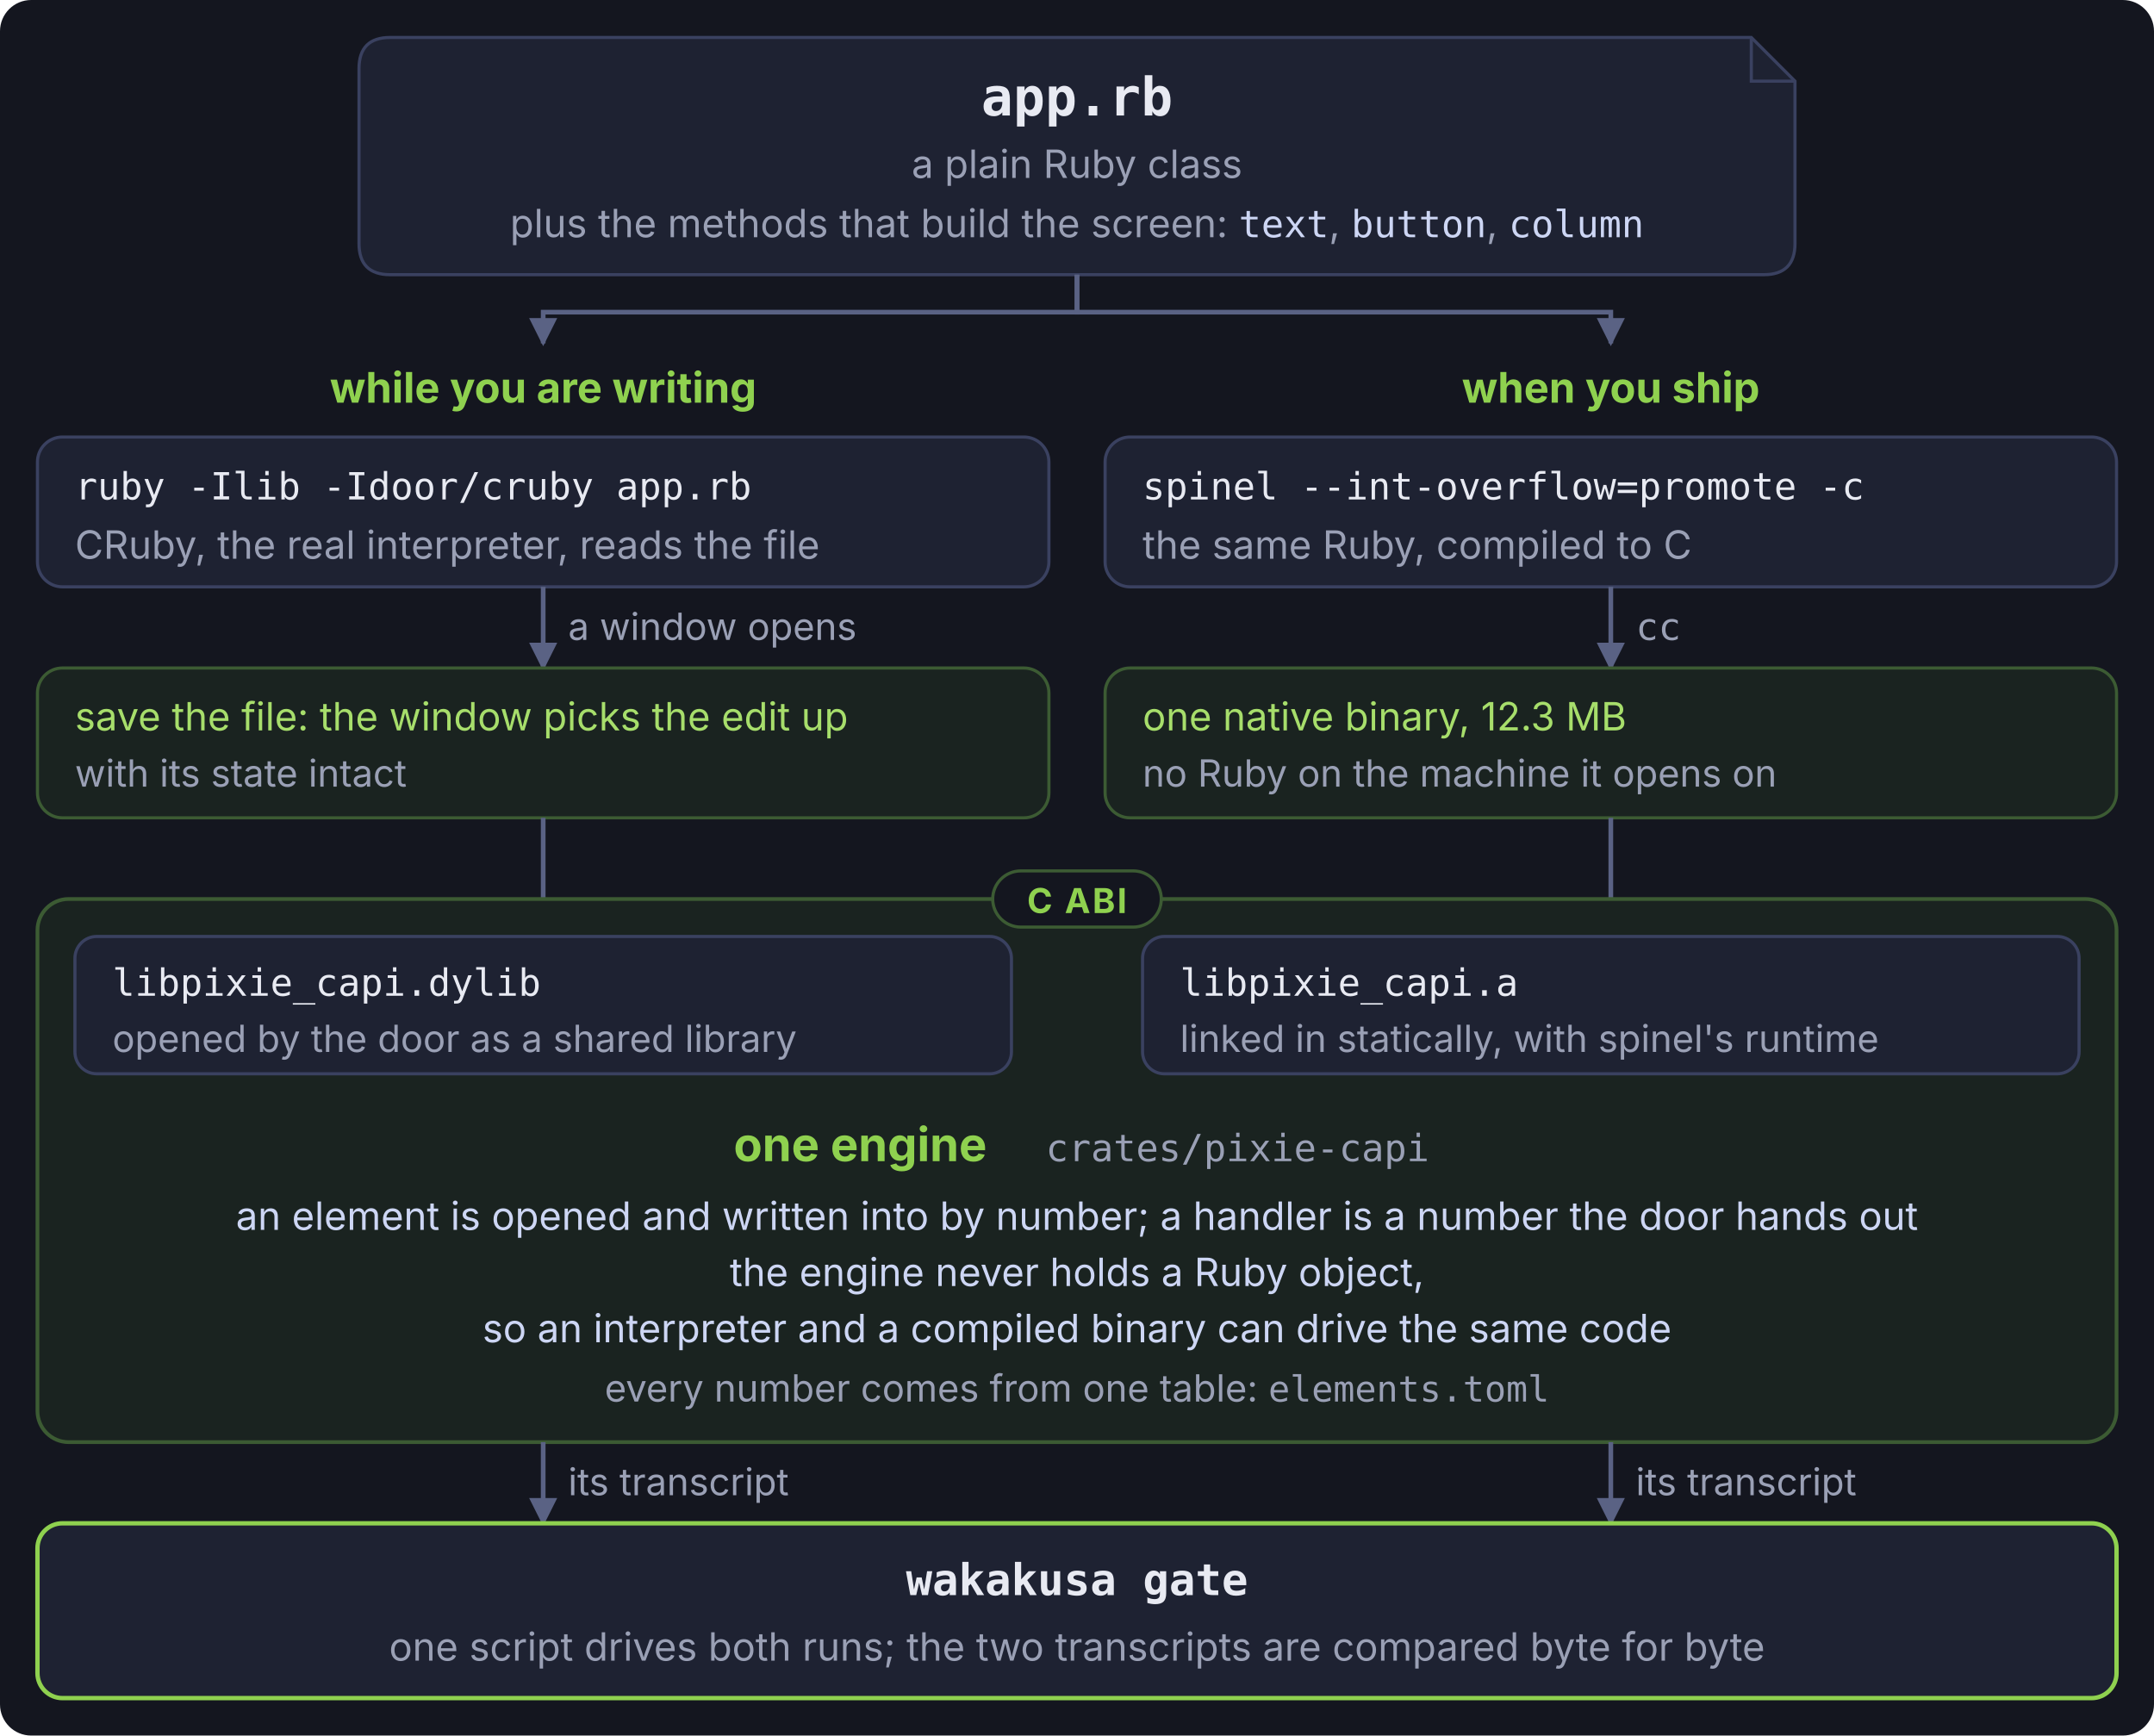
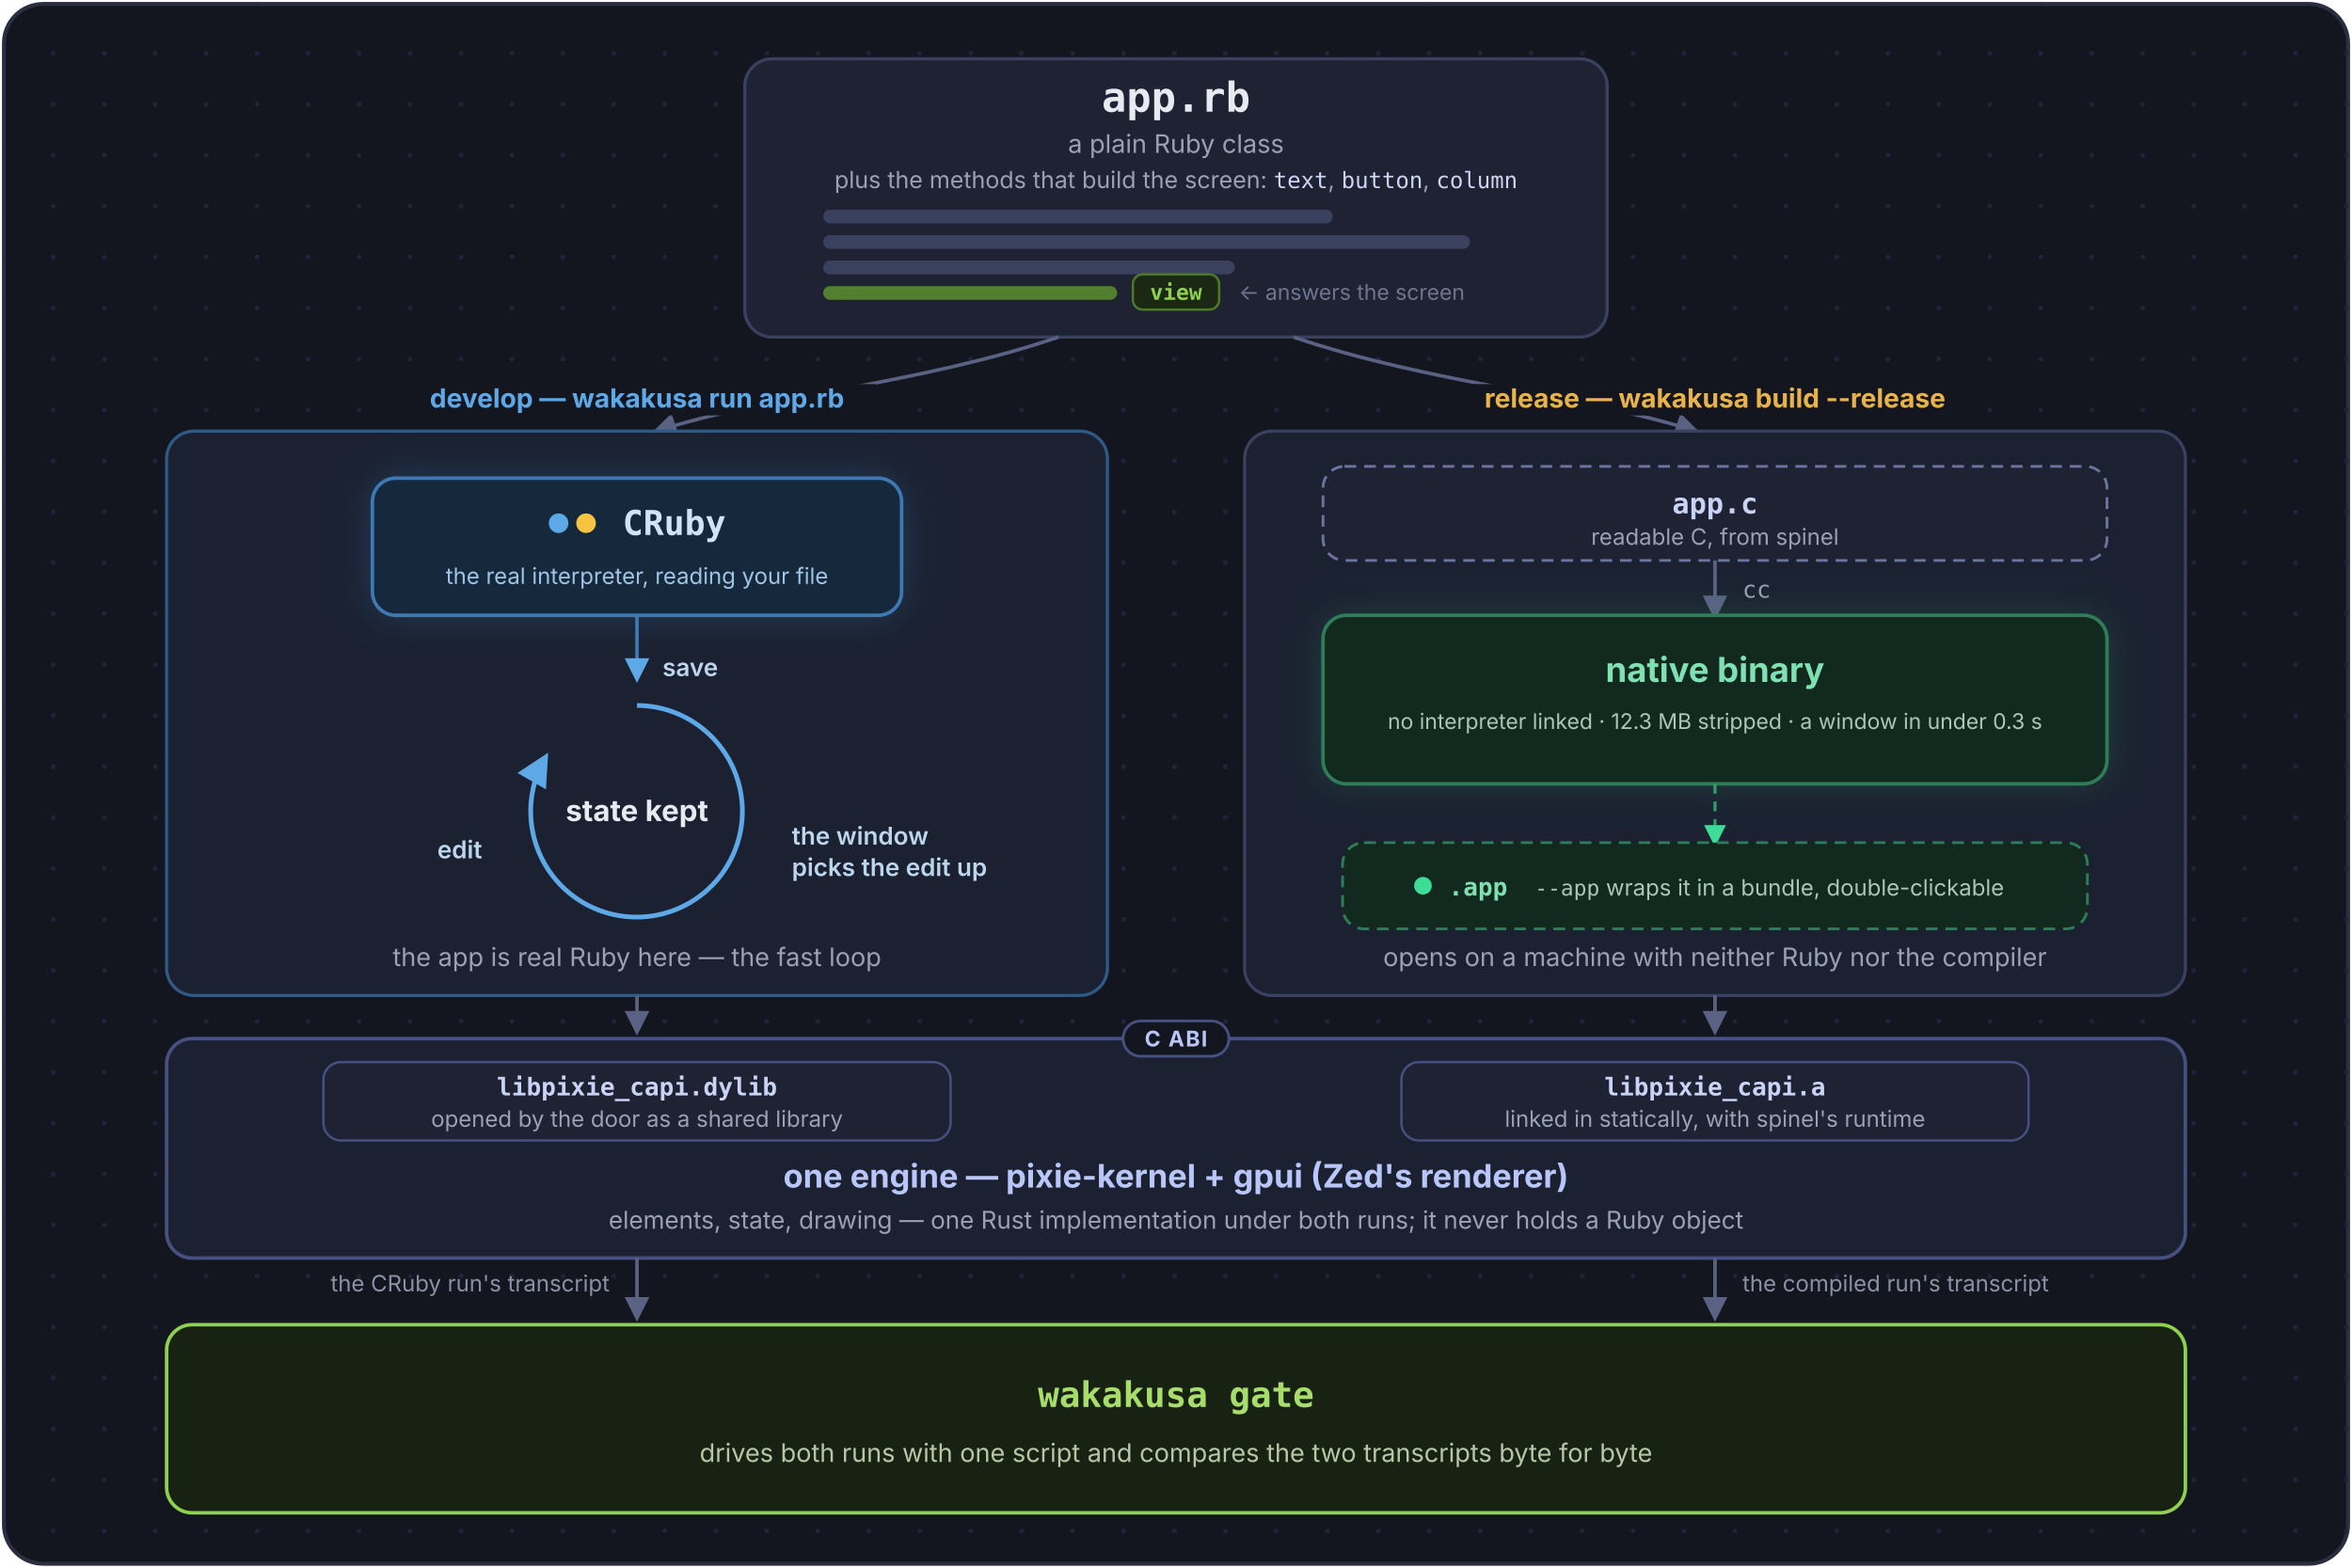
- <svg xmlns="http://www.w3.org/2000/svg" viewBox="0 0 690 556" font-family="'Hiragino Sans','Noto Sans JP',system-ui,-apple-system,sans-serif">
+ <svg xmlns="http://www.w3.org/2000/svg" viewBox="0 0 1200 800" font-family="'Hiragino Sans','Noto Sans JP',system-ui,-apple-system,sans-serif">
  <defs>
-     <marker id="ar" viewBox="0 0 10 10" refX="9" refY="5" markerWidth="6" markerHeight="6" orient="auto-start-reverse">
+     <marker id="ar" viewBox="0 0 10 10" refX="8" refY="5" markerWidth="7" markerHeight="7" orient="auto-start-reverse">
      <path d="M0 0 L10 5 L0 10 z" fill="#5a6284" />
    </marker>
+     <marker id="arB" viewBox="0 0 10 10" refX="8" refY="5" markerWidth="7" markerHeight="7" orient="auto-start-reverse">
+       <path d="M0 0 L10 5 L0 10 z" fill="#5da9e8" />
+     </marker>
+     <marker id="arG" viewBox="0 0 10 10" refX="8" refY="5" markerWidth="7" markerHeight="7" orient="auto-start-reverse">
+       <path d="M0 0 L10 5 L0 10 z" fill="#3ddc97" />
+     </marker>
+     <pattern id="dots" width="26" height="26" patternUnits="userSpaceOnUse">
+       <circle cx="1.2" cy="1.2" r="1.2" fill="#20243a" />
+     </pattern>
+     <filter id="glow" x="-60%" y="-60%" width="220%" height="220%">
+       <feGaussianBlur stdDeviation="10" />
+     </filter>
  </defs>
-   <rect x="0" y="0" width="690" height="556" rx="10" fill="#14161f" />
-   <path d="M125 12 H561 L575 26 V78 Q575 88 565 88 H125 Q115 88 115 78 V22 Q115 12 125 12 Z" fill="#1e2232" stroke="#3a4160" stroke-width="1" />
-   <path d="M561 12 V26 H575" fill="none" stroke="#3a4160" stroke-width="1" />
-   <text x="345" y="37" font-size="17" fill="#e8eaf2" text-anchor="middle" font-weight="700" font-family="ui-monospace,'SF Mono',Menlo,monospace">app.rb</text>
-   <text x="345" y="57" font-size="12.5" fill="#9aa0b5" text-anchor="middle">a plain Ruby class</text>
-   <text x="345" y="76" font-size="12.5" fill="#9aa0b5" text-anchor="middle">plus the methods that build the screen: <tspan font-family="ui-monospace,'SF Mono',Menlo,monospace" font-size="12.0" fill="#cdd6f4">text</tspan>, <tspan font-family="ui-monospace,'SF Mono',Menlo,monospace" font-size="12.0" fill="#cdd6f4">button</tspan>, <tspan font-family="ui-monospace,'SF Mono',Menlo,monospace" font-size="12.0" fill="#cdd6f4">column</tspan>
+   <rect x="2" y="2" width="1196" height="796" rx="20" fill="#14161f" stroke="#2a2e40" stroke-width="2" />
+   <rect x="2" y="2" width="1196" height="796" rx="20" fill="url(#dots)" />
+   <rect x="380" y="30" width="440" height="142" rx="14" fill="#1e2232" stroke="#3a4160" stroke-width="1.6" />
+   <text x="600" y="57" text-anchor="middle" font-size="21" font-weight="700" fill="#e8eaf2" font-family="ui-monospace,'SF Mono',Menlo,monospace">app.rb</text>
+   <text x="600" y="78" text-anchor="middle" font-size="13" fill="#9aa0b5">a plain Ruby class</text>
+   <text x="600" y="96" text-anchor="middle" font-size="12" fill="#9aa0b5">plus the methods that build the screen: <tspan font-family="ui-monospace,'SF Mono',Menlo,monospace" font-size="11.5" fill="#cdd6f4">text</tspan>, <tspan font-family="ui-monospace,'SF Mono',Menlo,monospace" font-size="11.5" fill="#cdd6f4">button</tspan>, <tspan font-family="ui-monospace,'SF Mono',Menlo,monospace" font-size="11.5" fill="#cdd6f4">column</tspan>
  </text>
-   <path d="M345 88 V100 H174 V110" fill="none" stroke="#5a6284" stroke-width="1.5" marker-end="url(#ar)" />
-   <path d="M345 88 V100 H516 V110" fill="none" stroke="#5a6284" stroke-width="1.5" marker-end="url(#ar)" />
-   <text x="174" y="129" font-size="13.5" fill="#8fd14f" text-anchor="middle" font-weight="700">while you are writing</text>
-   <rect x="12" y="140" width="324" height="48" rx="8" fill="#1e2232" stroke="#3a4160" stroke-width="1" />
-   <text x="24" y="160" font-size="12" fill="#e8eaf2" font-family="ui-monospace,'SF Mono',Menlo,monospace">ruby -Ilib -Idoor/cruby app.rb</text>
-   <text x="24" y="179" font-size="12.5" fill="#9aa0b5">CRuby, the real interpreter, reads the file</text>
-   <path d="M174 188 V214" fill="none" stroke="#5a6284" stroke-width="1.5" marker-end="url(#ar)" />
-   <text x="182" y="205" font-size="12" fill="#9aa0b5">a window opens</text>
-   <rect x="12" y="214" width="324" height="48" rx="8" fill="#1a2320" stroke="#3c5b33" stroke-width="1" />
-   <text x="24" y="234" font-size="12.5" fill="#a7de6b">save the file: the window picks the edit up</text>
-   <text x="24" y="252" font-size="12" fill="#9aa0b5">with its state intact</text>
-   <path d="M174 262 V300" fill="none" stroke="#5a6284" stroke-width="1.5" marker-end="url(#ar)" />
-   <text x="516" y="129" font-size="13.5" fill="#8fd14f" text-anchor="middle" font-weight="700">when you ship</text>
-   <rect x="354" y="140" width="324" height="48" rx="8" fill="#1e2232" stroke="#3a4160" stroke-width="1" />
-   <text x="366" y="160" font-size="12" fill="#e8eaf2" font-family="ui-monospace,'SF Mono',Menlo,monospace">spinel --int-overflow=promote -c</text>
-   <text x="366" y="179" font-size="12.5" fill="#9aa0b5">the same Ruby, compiled to C</text>
-   <path d="M516 188 V214" fill="none" stroke="#5a6284" stroke-width="1.5" marker-end="url(#ar)" />
-   <text x="524" y="205" font-size="12" fill="#9aa0b5" font-family="ui-monospace,'SF Mono',Menlo,monospace">cc</text>
-   <rect x="354" y="214" width="324" height="48" rx="8" fill="#1a2320" stroke="#3c5b33" stroke-width="1" />
-   <text x="366" y="234" font-size="12.5" fill="#a7de6b">one native binary, 12.3 MB</text>
-   <text x="366" y="252" font-size="12" fill="#9aa0b5">no Ruby on the machine it opens on</text>
-   <path d="M516 262 V300" fill="none" stroke="#5a6284" stroke-width="1.5" marker-end="url(#ar)" />
-   <rect x="12" y="288" width="666" height="174" rx="10" fill="#1a2320" stroke="#3c5b33" stroke-width="1.2" />
-   <rect x="318" y="279" width="54" height="18" rx="9" fill="#14161f" stroke="#3c5b33" stroke-width="1" />
-   <text x="345" y="292.5" font-size="11" fill="#8fd14f" text-anchor="middle" font-weight="700" letter-spacing=".06em">C ABI</text>
-   <rect x="24" y="300" width="300" height="44" rx="7" fill="#1e2232" stroke="#3a4160" stroke-width="1" />
-   <text x="36" y="319" font-size="12" fill="#e8eaf2" font-family="ui-monospace,'SF Mono',Menlo,monospace">libpixie_capi.dylib</text>
-   <text x="36" y="337" font-size="12" fill="#9aa0b5">opened by the door as a shared library</text>
-   <rect x="366" y="300" width="300" height="44" rx="7" fill="#1e2232" stroke="#3a4160" stroke-width="1" />
-   <text x="378" y="319" font-size="12" fill="#e8eaf2" font-family="ui-monospace,'SF Mono',Menlo,monospace">libpixie_capi.a</text>
-   <text x="378" y="337" font-size="12" fill="#9aa0b5">linked in statically, with spinel's runtime</text>
-   <text x="235" y="372" font-size="15" fill="#8fd14f" font-weight="700">one engine</text>
-   <text x="335" y="372" font-size="12" fill="#9aa0b5" font-family="ui-monospace,'SF Mono',Menlo,monospace">crates/pixie-capi</text>
-   <text x="345" y="394" font-size="12.5" fill="#cdd6f4" text-anchor="middle">an element is opened and written into by number; a handler is a number the door hands out</text>
-   <text x="345" y="412" font-size="12.5" fill="#cdd6f4" text-anchor="middle">the engine never holds a Ruby object,</text>
-   <text x="345" y="430" font-size="12.5" fill="#cdd6f4" text-anchor="middle">so an interpreter and a compiled binary can drive the same code</text>
-   <text x="345" y="449" font-size="12" fill="#9aa0b5" text-anchor="middle">every number comes from one table: <tspan font-family="ui-monospace,'SF Mono',Menlo,monospace" font-size="11.5" fill="#9aa0b5">elements.toml</tspan>
-   </text>
-   <path d="M174 462 V488" fill="none" stroke="#5a6284" stroke-width="1.5" marker-end="url(#ar)" />
-   <text x="182" y="479" font-size="12" fill="#9aa0b5">its transcript</text>
-   <path d="M516 462 V488" fill="none" stroke="#5a6284" stroke-width="1.5" marker-end="url(#ar)" />
-   <text x="524" y="479" font-size="12" fill="#9aa0b5">its transcript</text>
-   <rect x="12" y="488" width="666" height="56" rx="8" fill="#1e2232" stroke="#8fd14f" stroke-width="1.4" />
-   <text x="345" y="511" font-size="14" fill="#e8eaf2" text-anchor="middle" font-weight="700" font-family="ui-monospace,'SF Mono',Menlo,monospace">wakakusa gate</text>
-   <text x="345" y="532" font-size="12.5" fill="#9aa0b5" text-anchor="middle">one script drives both runs; the two transcripts are compared byte for byte</text>
+   <rect x="420" y="107" width="260" height="7" rx="3.5" fill="#39415f" />
+   <rect x="420" y="120" width="330" height="7" rx="3.5" fill="#39415f" />
+   <rect x="420" y="133" width="210" height="7" rx="3.5" fill="#39415f" />
+   <rect x="420" y="146" width="150" height="7" rx="3.5" fill="#52802f" />
+   <rect x="578" y="140" width="44" height="18" rx="5" fill="#1a2814" stroke="#4d7a2a" stroke-width="1.2" />
+   <text x="600" y="153" text-anchor="middle" font-size="11" font-weight="700" fill="#8fd14f" font-family="ui-monospace,'SF Mono',Menlo,monospace">view</text>
+   <text x="632" y="153" font-size="11" fill="#6f7590">← answers the screen</text>
+   <path d="M540 172 C 470 196, 390 202, 335 220" fill="none" stroke="#5a6284" stroke-width="1.8" marker-end="url(#ar)" />
+   <path d="M660 172 C 730 196, 810 202, 865 220" fill="none" stroke="#5a6284" stroke-width="1.8" marker-end="url(#ar)" />
+   <rect x="203" y="196" width="244" height="16" fill="#14161f" />
+   <text x="325" y="208" text-anchor="middle" font-size="13.5" fill="#5da9e8" font-weight="700">develop — wakakusa run app.rb</text>
+   <rect x="741" y="196" width="268" height="16" fill="#14161f" />
+   <text x="875" y="208" text-anchor="middle" font-size="13.5" fill="#e8b34a" font-weight="700">release — wakakusa build --release</text>
+   <rect x="85" y="220" width="480" height="288" rx="14" fill="#1b2130" stroke="#2f5a86" stroke-width="1.6" />
+   <rect x="190" y="244" width="270" height="70" rx="12" fill="#2f6fae" opacity="0.35" filter="url(#glow)" />
+   <rect x="190" y="244" width="270" height="70" rx="12" fill="#16283c" stroke="#3f79b3" stroke-width="1.8" />
+   <circle cx="285" cy="267" r="5" fill="#5da9e8" />
+   <circle cx="299" cy="267" r="5" fill="#f5c542" />
+   <text x="344" y="273" text-anchor="middle" font-size="17.5" font-weight="700" fill="#cfe4f7" font-family="ui-monospace,'SF Mono',Menlo,monospace">CRuby</text>
+   <text x="325" y="298" text-anchor="middle" font-size="11.5" fill="#9fc4e4">the real interpreter, reading your file</text>
+   <path d="M325 314 L325 346" fill="none" stroke="#3f79b3" stroke-width="1.8" marker-end="url(#arB)" />
+   <path d="M 325 360 A 54 54 0 1 1 278 387" fill="none" stroke="#5da9e8" stroke-width="2.4" marker-end="url(#arB)" />
+   <text x="325" y="419" text-anchor="middle" font-size="15" font-weight="700" fill="#e8eaf2">state kept</text>
+   <text x="338" y="345" text-anchor="start" font-size="12.5" font-weight="600" fill="#bcd6ee">save</text>
+   <text x="404" y="431" text-anchor="start" font-size="12.5" font-weight="600" fill="#bcd6ee">the window</text>
+   <text x="404" y="447" text-anchor="start" font-size="12.5" font-weight="600" fill="#bcd6ee">picks the edit up</text>
+   <text x="246" y="438" text-anchor="end" font-size="12.5" font-weight="600" fill="#bcd6ee">edit</text>
+   <text x="325" y="493" text-anchor="middle" font-size="13" fill="#9aa0b5">the app is real Ruby here — the fast loop</text>
+   <rect x="635" y="220" width="480" height="288" rx="14" fill="#1b2130" stroke="#3a4160" stroke-width="1.6" />
+   <rect x="675" y="238" width="400" height="48" rx="11" fill="#1e2232" stroke="#6b74a0" stroke-width="1.4" stroke-dasharray="6 4" />
+   <text x="875" y="262" text-anchor="middle" font-size="14.5" font-weight="600" fill="#c9d3f5" font-family="ui-monospace,'SF Mono',Menlo,monospace">app.c</text>
+   <text x="875" y="278" text-anchor="middle" font-size="11.5" fill="#9aa0b5">readable C, from spinel</text>
+   <path d="M875 286 L875 314" fill="none" stroke="#5a6284" stroke-width="1.8" marker-end="url(#ar)" />
+   <text x="889" y="305" text-anchor="start" font-size="12" fill="#9aa0b5" font-family="ui-monospace,'SF Mono',Menlo,monospace">cc</text>
+   <rect x="675" y="314" width="400" height="86" rx="12" fill="#2a8f63" opacity="0.28" filter="url(#glow)" />
+   <rect x="675" y="314" width="400" height="86" rx="12" fill="#12291f" stroke="#2f7c58" stroke-width="1.8" />
+   <text x="875" y="348" text-anchor="middle" font-size="17.5" font-weight="700" fill="#7fe0b2">native binary</text>
+   <text x="875" y="372" text-anchor="middle" font-size="11" fill="#a9c7b8">no interpreter linked · 12.3 MB stripped · a window in under 0.3 s</text>
+   <path d="M875 400 L875 430" fill="none" stroke="#2f9c6a" stroke-width="1.6" stroke-dasharray="5 4" marker-end="url(#arG)" />
+   <rect x="685" y="430" width="380" height="44" rx="11" fill="#12291f" stroke="#2f7c58" stroke-width="1.4" stroke-dasharray="6 4" />
+   <circle cx="726" cy="452" r="4.5" fill="#3ddc97" />
+   <text x="739" y="457" text-anchor="start" font-size="12.5" font-weight="700" fill="#7fe0b2" font-family="ui-monospace,'SF Mono',Menlo,monospace">.app</text>
+   <text x="783" y="457" text-anchor="start" font-size="11.5" fill="#a9c7b8">
+     <tspan font-family="ui-monospace,'SF Mono',Menlo,monospace" font-size="11">--app</tspan> wraps it in a bundle, double-clickable</text>
+   <text x="875" y="493" text-anchor="middle" font-size="13" fill="#9aa0b5">opens on a machine with neither Ruby nor the compiler</text>
+   <path d="M325 508 L325 526" fill="none" stroke="#5a6284" stroke-width="1.8" marker-end="url(#ar)" />
+   <path d="M875 508 L875 526" fill="none" stroke="#5a6284" stroke-width="1.8" marker-end="url(#ar)" />
+   <rect x="85" y="530" width="1030" height="112" rx="13" fill="#1b2130" stroke="#465081" stroke-width="1.8" />
+   <rect x="573" y="521" width="54" height="18" rx="9" fill="#14161f" stroke="#465081" stroke-width="1.4" />
+   <text x="600" y="534" text-anchor="middle" font-size="11" font-weight="700" fill="#b9c6fa" letter-spacing="0.06em">C ABI</text>
+   <rect x="165" y="542" width="320" height="40" rx="9" fill="#1e2232" stroke="#465081" stroke-width="1.2" />
+   <text x="325" y="559" text-anchor="middle" font-size="12.5" font-weight="600" fill="#c9d3f5" font-family="ui-monospace,'SF Mono',Menlo,monospace">libpixie_capi.dylib</text>
+   <text x="325" y="575" text-anchor="middle" font-size="11.5" fill="#9aa0b5">opened by the door as a shared library</text>
+   <rect x="715" y="542" width="320" height="40" rx="9" fill="#1e2232" stroke="#465081" stroke-width="1.2" />
+   <text x="875" y="559" text-anchor="middle" font-size="12.5" font-weight="600" fill="#c9d3f5" font-family="ui-monospace,'SF Mono',Menlo,monospace">libpixie_capi.a</text>
+   <text x="875" y="575" text-anchor="middle" font-size="11.5" fill="#9aa0b5">linked in statically, with spinel's runtime</text>
+   <text x="600" y="606" text-anchor="middle" font-size="16.5" font-weight="700" fill="#b9c6fa">one engine — pixie-kernel + gpui (Zed's renderer)</text>
+   <text x="600" y="627" text-anchor="middle" font-size="12.5" fill="#9aa0b5">elements, state, drawing — one Rust implementation under both runs; it never holds a Ruby object</text>
+   <path d="M325 642 L325 672" fill="none" stroke="#5a6284" stroke-width="1.8" marker-end="url(#ar)" />
+   <path d="M875 642 L875 672" fill="none" stroke="#5a6284" stroke-width="1.8" marker-end="url(#ar)" />
+   <text x="311" y="659" text-anchor="end" font-size="11.5" fill="#8b90a5">the CRuby run's transcript</text>
+   <text x="889" y="659" text-anchor="start" font-size="11.5" fill="#8b90a5">the compiled run's transcript</text>
+   <rect x="85" y="676" width="1030" height="96" rx="13" fill="#182213" stroke="#8fd14f" stroke-width="1.8" />
+   <text x="600" y="718" text-anchor="middle" font-size="18" font-weight="800" fill="#a7de6b" font-family="ui-monospace,'SF Mono',Menlo,monospace">wakakusa gate</text>
+   <text x="600" y="746" text-anchor="middle" font-size="13" fill="#b7c7a5">drives both runs with one script and compares the two transcripts byte for byte</text>
</svg>
